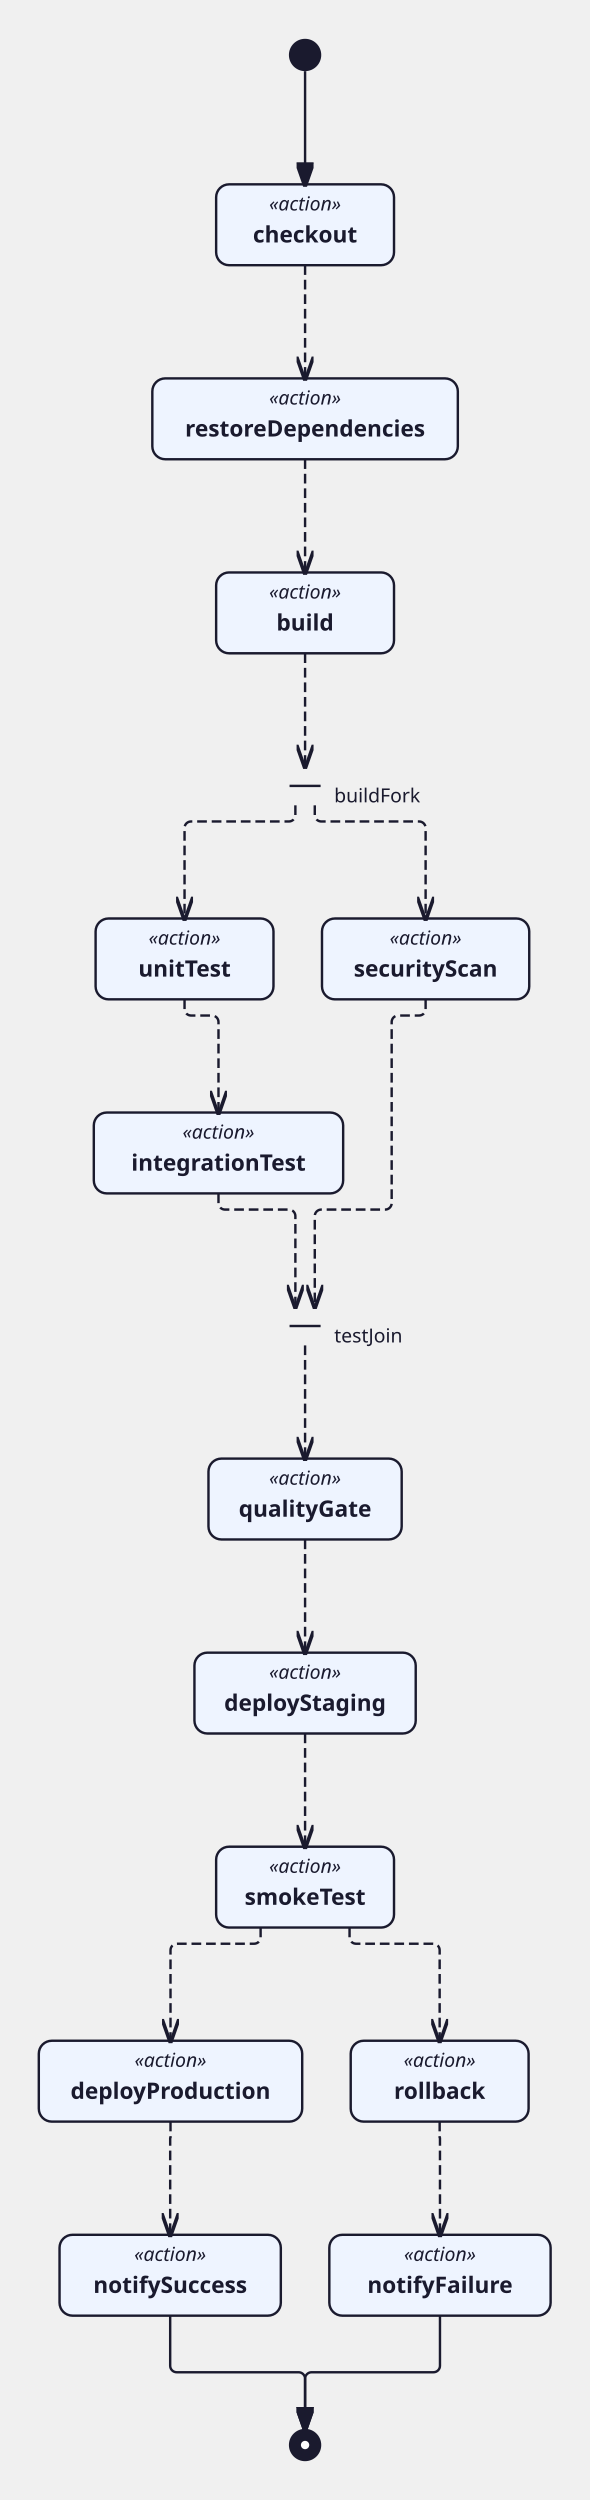
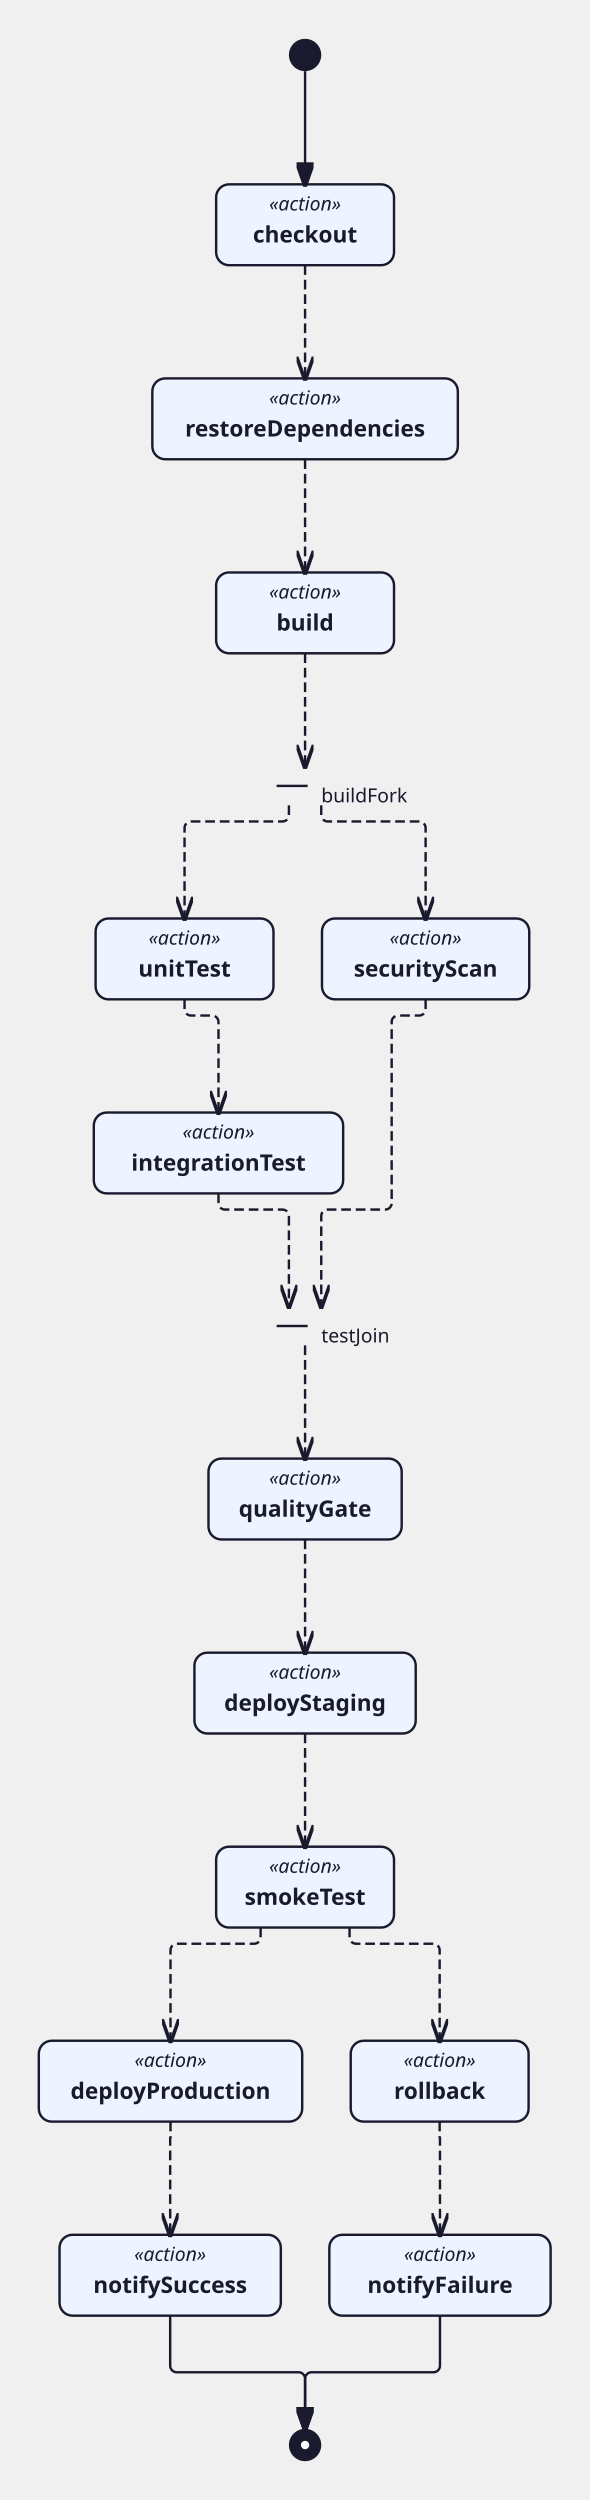
<svg xmlns="http://www.w3.org/2000/svg" width="364.50" height="1546.00" viewBox="0 0 364.50 1546.00">
  <defs>
    <marker id="line-end-open-chevron" markerWidth="10" markerHeight="7" refX="9" refY="3.5" orient="auto">
      <polyline points="0 0, 10 3.5, 0 7" fill="none" stroke="#1A1A2E" stroke-width="1.50" />
    </marker>
    <marker id="line-end-hollow-triangle" markerWidth="10" markerHeight="7" refX="9" refY="3.5" orient="auto">
      <polygon points="0 0, 10 3.5, 0 7" fill="#FFFFFF" stroke="#1A1A2E" stroke-width="1.50" />
    </marker>
    <marker id="line-end-filled-arrow" markerWidth="10" markerHeight="7" refX="9" refY="3.5" orient="auto">
      <polygon points="0 0, 10 3.5, 0 7" fill="#1A1A2E" stroke="#1A1A2E" stroke-width="1.50" />
    </marker>
    <marker id="line-end-hollow-triangle-crossbar" markerWidth="10" markerHeight="7" refX="9" refY="3.5" orient="auto">
      <polygon points="0 0, 10 3.5, 0 7" fill="#FFFFFF" stroke="#1A1A2E" stroke-width="1.50" />
      <line x1="7" y1="0" x2="7" y2="7" stroke="#1A1A2E" stroke-width="1.50" />
    </marker>
    <marker id="line-end-hollow-diamond" markerWidth="14" markerHeight="8" refX="13" refY="4" orient="auto">
      <polygon points="1 4, 7 0, 13 4, 7 8" fill="#FFFFFF" stroke="#1A1A2E" stroke-width="1.50" />
    </marker>
    <marker id="line-end-filled-diamond" markerWidth="14" markerHeight="8" refX="13" refY="4" orient="auto">
      <polygon points="1 4, 7 0, 13 4, 7 8" fill="#1A1A2E" stroke="#1A1A2E" stroke-width="1.50" />
    </marker>
    <marker id="line-end-circle" markerWidth="10" markerHeight="10" refX="9" refY="5" orient="auto">
      <circle cx="5" cy="5" r="4" fill="#FFFFFF" stroke="#1A1A2E" stroke-width="1.50" />
    </marker>
    <marker id="line-end-bar" markerWidth="4" markerHeight="12" refX="2" refY="6" orient="auto">
      <line x1="2" y1="0" x2="2" y2="12" stroke="#1A1A2E" stroke-width="1.50" />
    </marker>
    <filter id="label-bg" x="-0.05" y="-0.05" width="1.1" height="1.1">
      <feFlood flood-color="#FFFFFF" />
      <feComposite in="SourceGraphic" operator="over" />
    </filter>
  </defs>
  <rect x="133.66" y="114.00" width="110.00" height="50.00" fill="#EEF4FF" stroke="#1A1A2E" stroke-width="1.50" rx="8.00" ry="8.00" />
  <text x="188.66" y="126.00" font-family="Noto Sans, sans-serif" font-size="12.00" font-style="italic" fill="#1A1A2E" text-anchor="middle" dominant-baseline="middle">«action»</text>
  <text x="188.66" y="145.00" font-family="Noto Sans, sans-serif" font-size="14.00" font-weight="bold" fill="#1A1A2E" text-anchor="middle" dominant-baseline="middle">checkout</text>
  <rect x="94.20" y="234.00" width="188.92" height="50.00" fill="#EEF4FF" stroke="#1A1A2E" stroke-width="1.50" rx="8.00" ry="8.00" />
  <text x="188.66" y="246.00" font-family="Noto Sans, sans-serif" font-size="12.00" font-style="italic" fill="#1A1A2E" text-anchor="middle" dominant-baseline="middle">«action»</text>
  <text x="188.66" y="265.00" font-family="Noto Sans, sans-serif" font-size="14.00" font-weight="bold" fill="#1A1A2E" text-anchor="middle" dominant-baseline="middle">restoreDependencies</text>
  <rect x="133.66" y="354.00" width="110.00" height="50.00" fill="#EEF4FF" stroke="#1A1A2E" stroke-width="1.50" rx="8.00" ry="8.00" />
  <text x="188.66" y="366.00" font-family="Noto Sans, sans-serif" font-size="12.00" font-style="italic" fill="#1A1A2E" text-anchor="middle" dominant-baseline="middle">«action»</text>
  <text x="188.66" y="385.00" font-family="Noto Sans, sans-serif" font-size="14.00" font-weight="bold" fill="#1A1A2E" text-anchor="middle" dominant-baseline="middle">build</text>
-   <line x1="179.06" y1="486.00" x2="198.26" y2="486.00" stroke="#1A1A2E" stroke-width="1.50" />
-   <text x="206.66" y="492.00" font-family="Noto Sans, sans-serif" font-size="12.00" fill="#1A1A2E" text-anchor="start" dominant-baseline="middle">buildFork</text>
+   <line x1="171.06" y1="486.00" x2="190.26" y2="486.00" stroke="#1A1A2E" stroke-width="1.50" />
+   <text x="198.66" y="492.00" font-family="Noto Sans, sans-serif" font-size="12.00" fill="#1A1A2E" text-anchor="start" dominant-baseline="middle">buildFork</text>
  <rect x="59.12" y="568.00" width="110.00" height="50.00" fill="#EEF4FF" stroke="#1A1A2E" stroke-width="1.50" rx="8.00" ry="8.00" />
  <text x="114.12" y="580.00" font-family="Noto Sans, sans-serif" font-size="12.00" font-style="italic" fill="#1A1A2E" text-anchor="middle" dominant-baseline="middle">«action»</text>
  <text x="114.12" y="599.00" font-family="Noto Sans, sans-serif" font-size="14.00" font-weight="bold" fill="#1A1A2E" text-anchor="middle" dominant-baseline="middle">unitTest</text>
  <rect x="58.01" y="688.00" width="154.20" height="50.00" fill="#EEF4FF" stroke="#1A1A2E" stroke-width="1.50" rx="8.00" ry="8.00" />
  <text x="135.11" y="700.00" font-family="Noto Sans, sans-serif" font-size="12.00" font-style="italic" fill="#1A1A2E" text-anchor="middle" dominant-baseline="middle">«action»</text>
  <text x="135.11" y="719.00" font-family="Noto Sans, sans-serif" font-size="14.00" font-weight="bold" fill="#1A1A2E" text-anchor="middle" dominant-baseline="middle">integrationTest</text>
  <rect x="199.12" y="568.00" width="128.16" height="50.00" fill="#EEF4FF" stroke="#1A1A2E" stroke-width="1.50" rx="8.00" ry="8.00" />
  <text x="263.20" y="580.00" font-family="Noto Sans, sans-serif" font-size="12.00" font-style="italic" fill="#1A1A2E" text-anchor="middle" dominant-baseline="middle">«action»</text>
  <text x="263.20" y="599.00" font-family="Noto Sans, sans-serif" font-size="14.00" font-weight="bold" fill="#1A1A2E" text-anchor="middle" dominant-baseline="middle">securityScan</text>
-   <line x1="179.06" y1="820.00" x2="198.26" y2="820.00" stroke="#1A1A2E" stroke-width="1.50" />
-   <text x="206.66" y="826.00" font-family="Noto Sans, sans-serif" font-size="12.00" fill="#1A1A2E" text-anchor="start" dominant-baseline="middle">testJoin</text>
+   <line x1="171.06" y1="820.00" x2="190.26" y2="820.00" stroke="#1A1A2E" stroke-width="1.50" />
+   <text x="198.66" y="826.00" font-family="Noto Sans, sans-serif" font-size="12.00" fill="#1A1A2E" text-anchor="start" dominant-baseline="middle">testJoin</text>
  <rect x="128.92" y="902.00" width="119.48" height="50.00" fill="#EEF4FF" stroke="#1A1A2E" stroke-width="1.50" rx="8.00" ry="8.00" />
  <text x="188.66" y="914.00" font-family="Noto Sans, sans-serif" font-size="12.00" font-style="italic" fill="#1A1A2E" text-anchor="middle" dominant-baseline="middle">«action»</text>
  <text x="188.66" y="933.00" font-family="Noto Sans, sans-serif" font-size="14.00" font-weight="bold" fill="#1A1A2E" text-anchor="middle" dominant-baseline="middle">qualityGate</text>
  <rect x="120.24" y="1022.00" width="136.84" height="50.00" fill="#EEF4FF" stroke="#1A1A2E" stroke-width="1.50" rx="8.00" ry="8.00" />
  <text x="188.66" y="1034.00" font-family="Noto Sans, sans-serif" font-size="12.00" font-style="italic" fill="#1A1A2E" text-anchor="middle" dominant-baseline="middle">«action»</text>
  <text x="188.66" y="1053.00" font-family="Noto Sans, sans-serif" font-size="14.00" font-weight="bold" fill="#1A1A2E" text-anchor="middle" dominant-baseline="middle">deployStaging</text>
  <rect x="133.66" y="1142.00" width="110.00" height="50.00" fill="#EEF4FF" stroke="#1A1A2E" stroke-width="1.50" rx="8.00" ry="8.00" />
  <text x="188.66" y="1154.00" font-family="Noto Sans, sans-serif" font-size="12.00" font-style="italic" fill="#1A1A2E" text-anchor="middle" dominant-baseline="middle">«action»</text>
  <text x="188.66" y="1173.00" font-family="Noto Sans, sans-serif" font-size="14.00" font-weight="bold" fill="#1A1A2E" text-anchor="middle" dominant-baseline="middle">smokeTest</text>
  <rect x="24.00" y="1262.00" width="162.88" height="50.00" fill="#EEF4FF" stroke="#1A1A2E" stroke-width="1.50" rx="8.00" ry="8.00" />
  <text x="105.44" y="1274.00" font-family="Noto Sans, sans-serif" font-size="12.00" font-style="italic" fill="#1A1A2E" text-anchor="middle" dominant-baseline="middle">«action»</text>
  <text x="105.44" y="1293.00" font-family="Noto Sans, sans-serif" font-size="14.00" font-weight="bold" fill="#1A1A2E" text-anchor="middle" dominant-baseline="middle">deployProduction</text>
  <rect x="216.88" y="1262.00" width="110.00" height="50.00" fill="#EEF4FF" stroke="#1A1A2E" stroke-width="1.50" rx="8.00" ry="8.00" />
  <text x="271.88" y="1274.00" font-family="Noto Sans, sans-serif" font-size="12.00" font-style="italic" fill="#1A1A2E" text-anchor="middle" dominant-baseline="middle">«action»</text>
  <text x="271.88" y="1293.00" font-family="Noto Sans, sans-serif" font-size="14.00" font-weight="bold" fill="#1A1A2E" text-anchor="middle" dominant-baseline="middle">rollback</text>
  <rect x="36.82" y="1382.00" width="136.84" height="50.00" fill="#EEF4FF" stroke="#1A1A2E" stroke-width="1.50" rx="8.00" ry="8.00" />
  <text x="105.24" y="1394.00" font-family="Noto Sans, sans-serif" font-size="12.00" font-style="italic" fill="#1A1A2E" text-anchor="middle" dominant-baseline="middle">«action»</text>
  <text x="105.24" y="1413.00" font-family="Noto Sans, sans-serif" font-size="14.00" font-weight="bold" fill="#1A1A2E" text-anchor="middle" dominant-baseline="middle">notifySuccess</text>
  <rect x="203.66" y="1382.00" width="136.84" height="50.00" fill="#EEF4FF" stroke="#1A1A2E" stroke-width="1.50" rx="8.00" ry="8.00" />
  <text x="272.08" y="1394.00" font-family="Noto Sans, sans-serif" font-size="12.00" font-style="italic" fill="#1A1A2E" text-anchor="middle" dominant-baseline="middle">«action»</text>
  <text x="272.08" y="1413.00" font-family="Noto Sans, sans-serif" font-size="14.00" font-weight="bold" fill="#1A1A2E" text-anchor="middle" dominant-baseline="middle">notifyFailure</text>
  <path d="M 188.66 164.00 L 188.66 234.00" fill="none" stroke="#1A1A2E" stroke-width="1.50" marker-end="url(#line-end-open-chevron)" stroke-dasharray="6 3" />
  <path d="M 188.66 284.00 L 188.66 354.00" fill="none" stroke="#1A1A2E" stroke-width="1.50" marker-end="url(#line-end-open-chevron)" stroke-dasharray="6 3" />
  <path d="M 188.66 404.00 L 188.66 474.00" fill="none" stroke="#1A1A2E" stroke-width="1.50" marker-end="url(#line-end-open-chevron)" stroke-dasharray="6 3" />
-   <path d="M 182.66 498.00 L 182.66 504.00 A 4.00 4.00 0 0 1 178.66 508.00 L 118.12 508.00 A 4.00 4.00 0 0 0 114.12 512.00 L 114.12 568.00" fill="none" stroke="#1A1A2E" stroke-width="1.50" marker-end="url(#line-end-open-chevron)" stroke-dasharray="6 3" />
-   <path d="M 194.66 498.00 L 194.66 504.00 A 4.00 4.00 0 0 0 198.66 508.00 L 259.20 508.00 A 4.00 4.00 0 0 1 263.20 512.00 L 263.20 568.00" fill="none" stroke="#1A1A2E" stroke-width="1.50" marker-end="url(#line-end-open-chevron)" stroke-dasharray="6 3" />
+   <path d="M 178.66 498.00 L 178.66 504.00 A 4.00 4.00 0 0 1 174.66 508.00 L 118.12 508.00 A 4.00 4.00 0 0 0 114.12 512.00 L 114.12 568.00" fill="none" stroke="#1A1A2E" stroke-width="1.50" marker-end="url(#line-end-open-chevron)" stroke-dasharray="6 3" />
+   <path d="M 198.66 498.00 L 198.66 504.00 A 4.00 4.00 0 0 0 202.66 508.00 L 259.20 508.00 A 4.00 4.00 0 0 1 263.20 512.00 L 263.20 568.00" fill="none" stroke="#1A1A2E" stroke-width="1.50" marker-end="url(#line-end-open-chevron)" stroke-dasharray="6 3" />
  <path d="M 114.12 618.00 L 114.12 624.00 A 4.00 4.00 0 0 0 118.12 628.00 L 131.11 628.00 A 4.00 4.00 0 0 1 135.11 632.00 L 135.11 688.00" fill="none" stroke="#1A1A2E" stroke-width="1.50" marker-end="url(#line-end-open-chevron)" stroke-dasharray="6 3" />
-   <path d="M 135.11 738.00 L 135.11 744.00 A 4.00 4.00 0 0 0 139.11 748.00 L 178.66 748.00 A 4.00 4.00 0 0 1 182.66 752.00 L 182.66 808.00" fill="none" stroke="#1A1A2E" stroke-width="1.50" marker-end="url(#line-end-open-chevron)" stroke-dasharray="6 3" />
-   <path d="M 263.20 618.00 L 263.20 624.00 A 4.00 4.00 0 0 1 259.20 628.00 L 246.21 628.00 A 4.00 4.00 0 0 0 242.21 632.00 L 242.21 744.00 A 4.00 4.00 0 0 1 238.21 748.00 L 198.66 748.00 A 4.00 4.00 0 0 0 194.66 752.00 L 194.66 808.00" fill="none" stroke="#1A1A2E" stroke-width="1.50" marker-end="url(#line-end-open-chevron)" stroke-dasharray="6 3" />
+   <path d="M 135.11 738.00 L 135.11 744.00 A 4.00 4.00 0 0 0 139.11 748.00 L 174.66 748.00 A 4.00 4.00 0 0 1 178.66 752.00 L 178.66 808.00" fill="none" stroke="#1A1A2E" stroke-width="1.50" marker-end="url(#line-end-open-chevron)" stroke-dasharray="6 3" />
+   <path d="M 263.20 618.00 L 263.20 624.00 A 4.00 4.00 0 0 1 259.20 628.00 L 246.21 628.00 A 4.00 4.00 0 0 0 242.21 632.00 L 242.21 744.00 A 4.00 4.00 0 0 1 238.21 748.00 L 202.66 748.00 A 4.00 4.00 0 0 0 198.66 752.00 L 198.66 808.00" fill="none" stroke="#1A1A2E" stroke-width="1.50" marker-end="url(#line-end-open-chevron)" stroke-dasharray="6 3" />
  <path d="M 188.66 832.00 L 188.66 902.00" fill="none" stroke="#1A1A2E" stroke-width="1.50" marker-end="url(#line-end-open-chevron)" stroke-dasharray="6 3" />
  <path d="M 188.66 952.00 L 188.66 1022.00" fill="none" stroke="#1A1A2E" stroke-width="1.50" marker-end="url(#line-end-open-chevron)" stroke-dasharray="6 3" />
  <path d="M 188.66 1072.00 L 188.66 1142.00" fill="none" stroke="#1A1A2E" stroke-width="1.50" marker-end="url(#line-end-open-chevron)" stroke-dasharray="6 3" />
  <path d="M 161.16 1192.00 L 161.16 1198.00 A 4.00 4.00 0 0 1 157.16 1202.00 L 109.44 1202.00 A 4.00 4.00 0 0 0 105.44 1206.00 L 105.44 1262.00" fill="none" stroke="#1A1A2E" stroke-width="1.50" marker-end="url(#line-end-open-chevron)" stroke-dasharray="6 3" />
  <path d="M 216.16 1192.00 L 216.16 1198.00 A 4.00 4.00 0 0 0 220.16 1202.00 L 267.88 1202.00 A 4.00 4.00 0 0 1 271.88 1206.00 L 271.88 1262.00" fill="none" stroke="#1A1A2E" stroke-width="1.50" marker-end="url(#line-end-open-chevron)" stroke-dasharray="6 3" />
  <path d="M 105.44 1312.00 L 105.44 1321.90 A 0.10 0.10 0 0 1 105.34 1322.00 L 105.34 1322.00 A 0.10 0.10 0 0 0 105.24 1322.10 L 105.24 1382.00" fill="none" stroke="#1A1A2E" stroke-width="1.50" marker-end="url(#line-end-open-chevron)" stroke-dasharray="6 3" />
  <path d="M 271.88 1312.00 L 271.88 1321.90 A 0.10 0.10 0 0 0 271.98 1322.00 L 271.98 1322.00 A 0.10 0.10 0 0 1 272.08 1322.10 L 272.08 1382.00" fill="none" stroke="#1A1A2E" stroke-width="1.50" marker-end="url(#line-end-open-chevron)" stroke-dasharray="6 3" />
  <circle cx="188.66" cy="34.00" r="10.00" fill="#1A1A2E" />
  <path d="M 188.66 44.00 L 188.66 114.00" fill="none" stroke="#1A1A2E" stroke-width="1.50" marker-end="url(#line-end-filled-arrow)" />
  <circle cx="188.66" cy="1512.00" r="10.00" fill="#1A1A2E" />
  <circle cx="188.66" cy="1512.00" r="3.33" fill="white" stroke="#1A1A2E" stroke-width="1.50" />
  <path d="M 105.24 1432.00 L 105.24 1463.00 A 4.00 4.00 0 0 0 109.24 1467.00 L 184.66 1467.00 A 4.00 4.00 0 0 1 188.66 1471.00 L 188.66 1502.00" fill="none" stroke="#1A1A2E" stroke-width="1.50" marker-end="url(#line-end-filled-arrow)" />
  <path d="M 272.08 1432.00 L 272.08 1463.00 A 4.00 4.00 0 0 1 268.08 1467.00 L 192.66 1467.00 A 4.00 4.00 0 0 0 188.66 1471.00 L 188.66 1502.00" fill="none" stroke="#1A1A2E" stroke-width="1.50" marker-end="url(#line-end-filled-arrow)" />
</svg>
